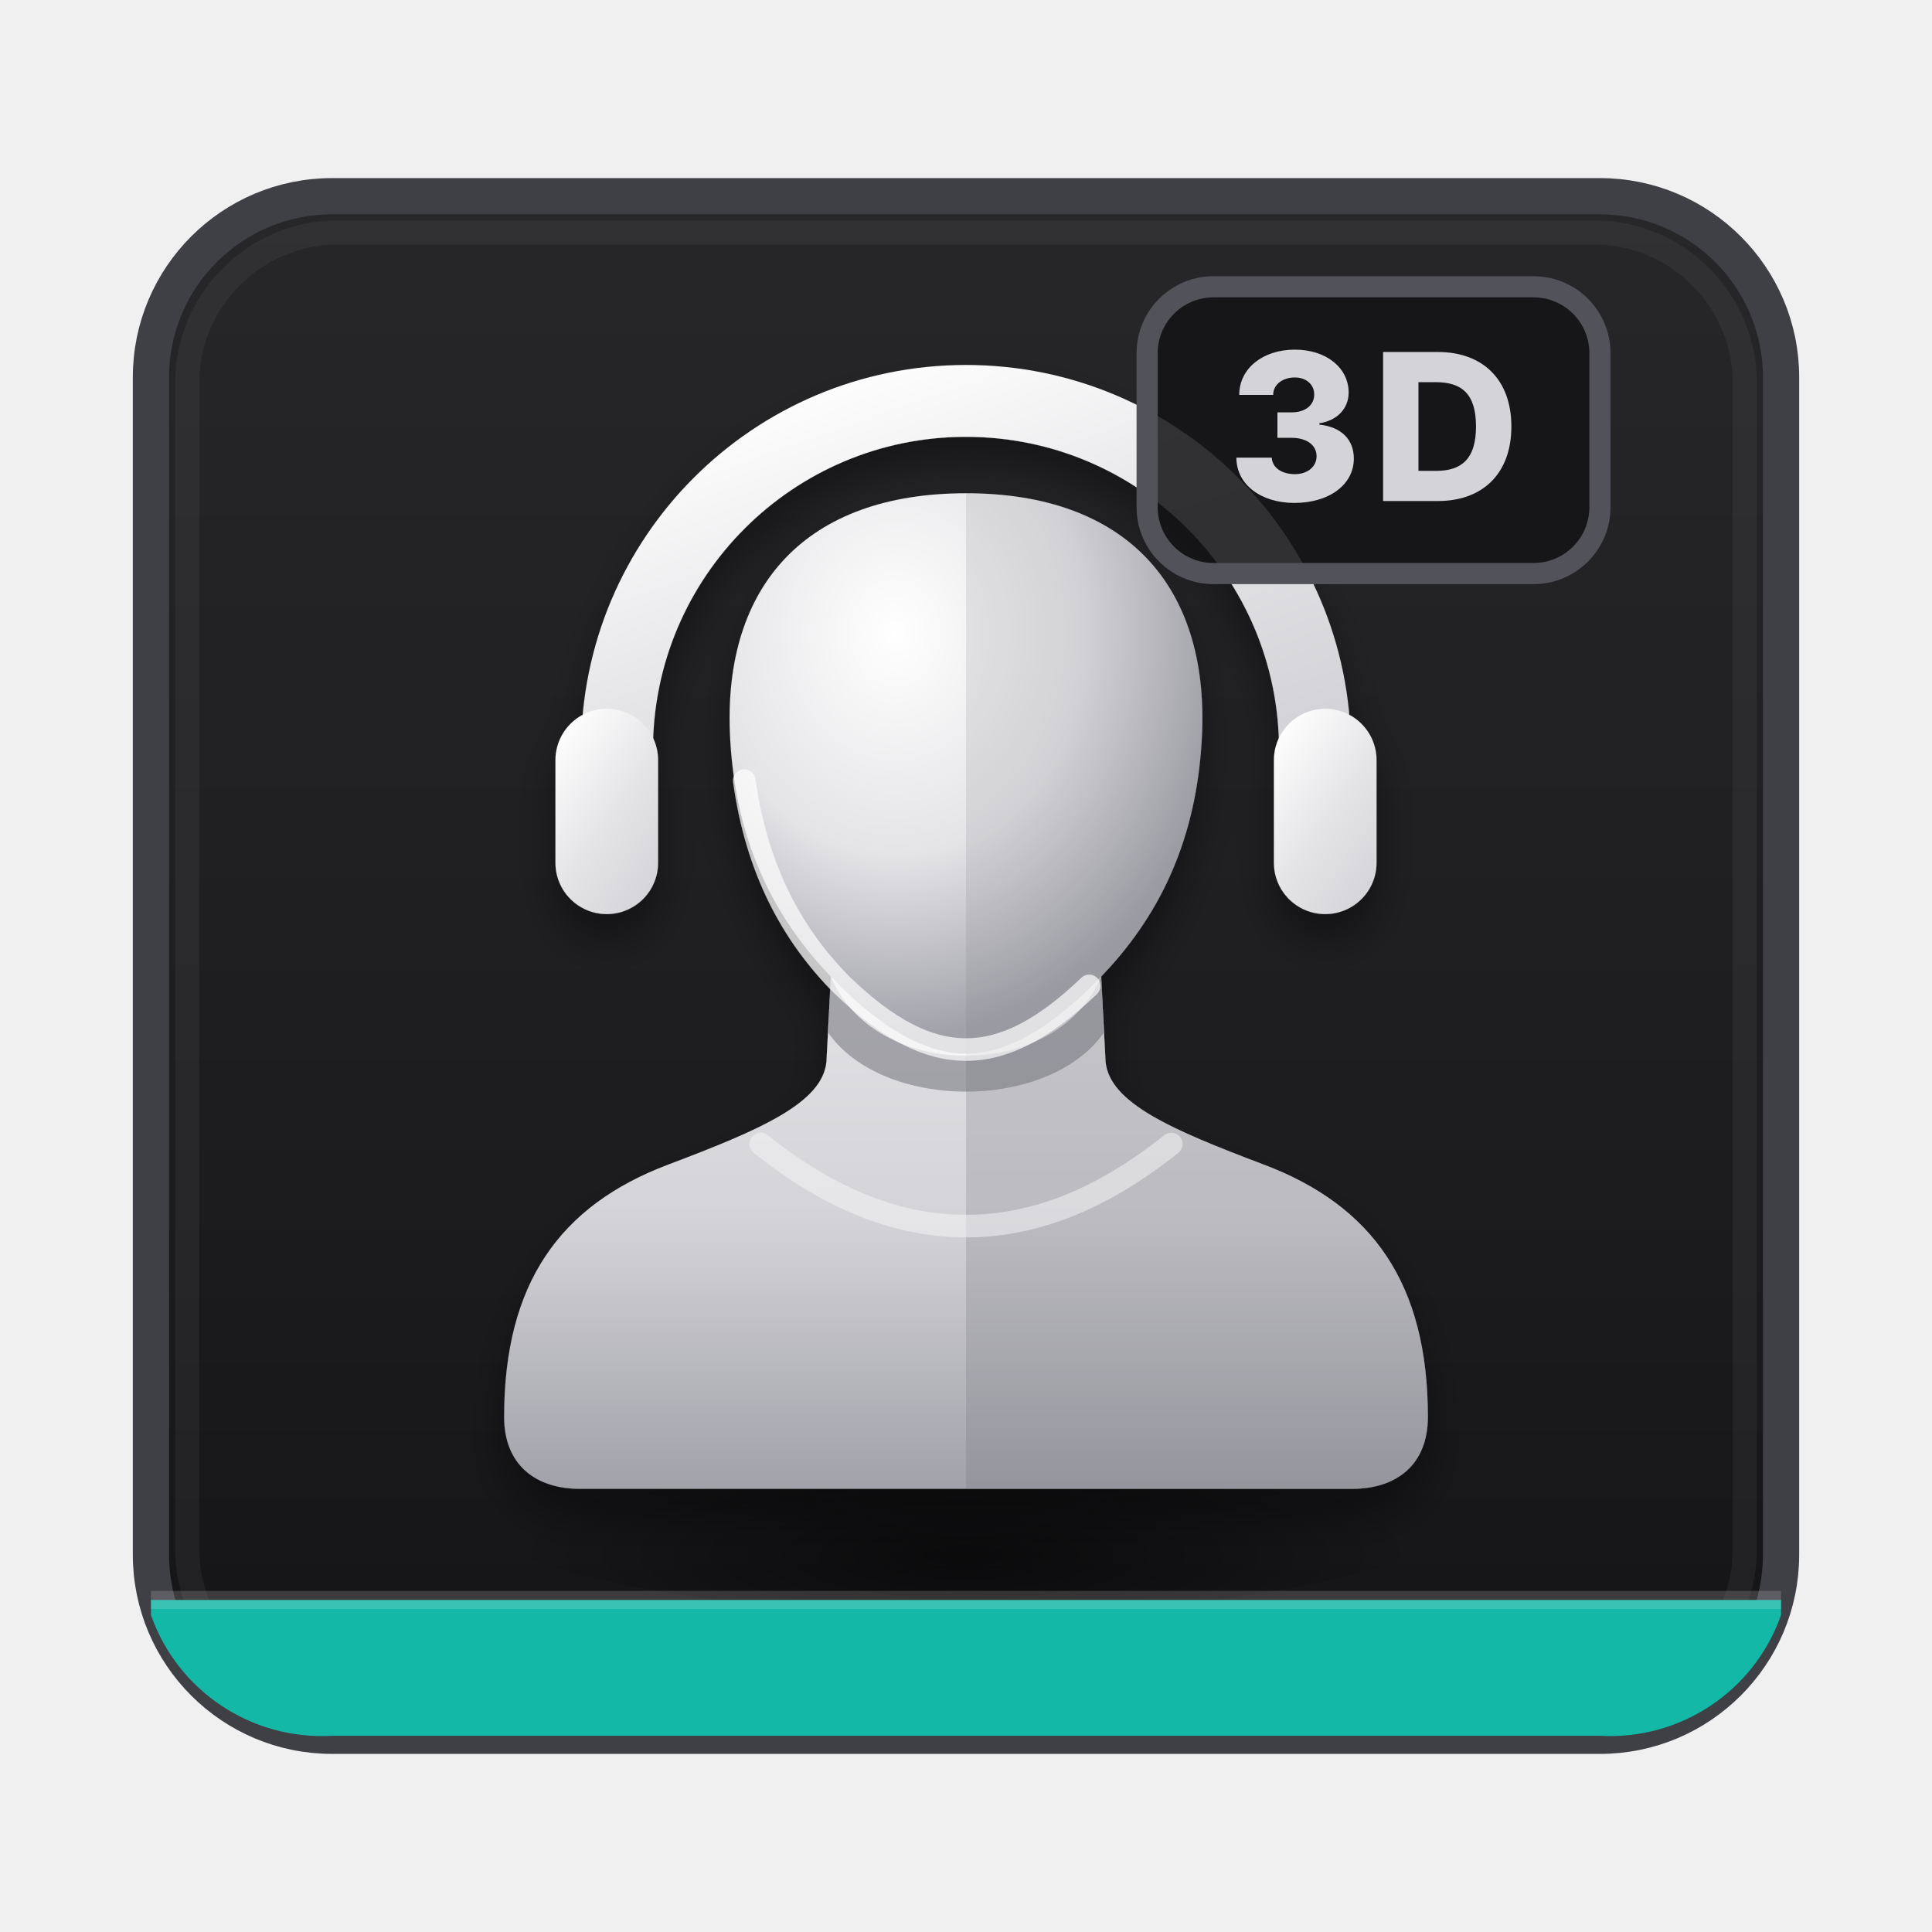
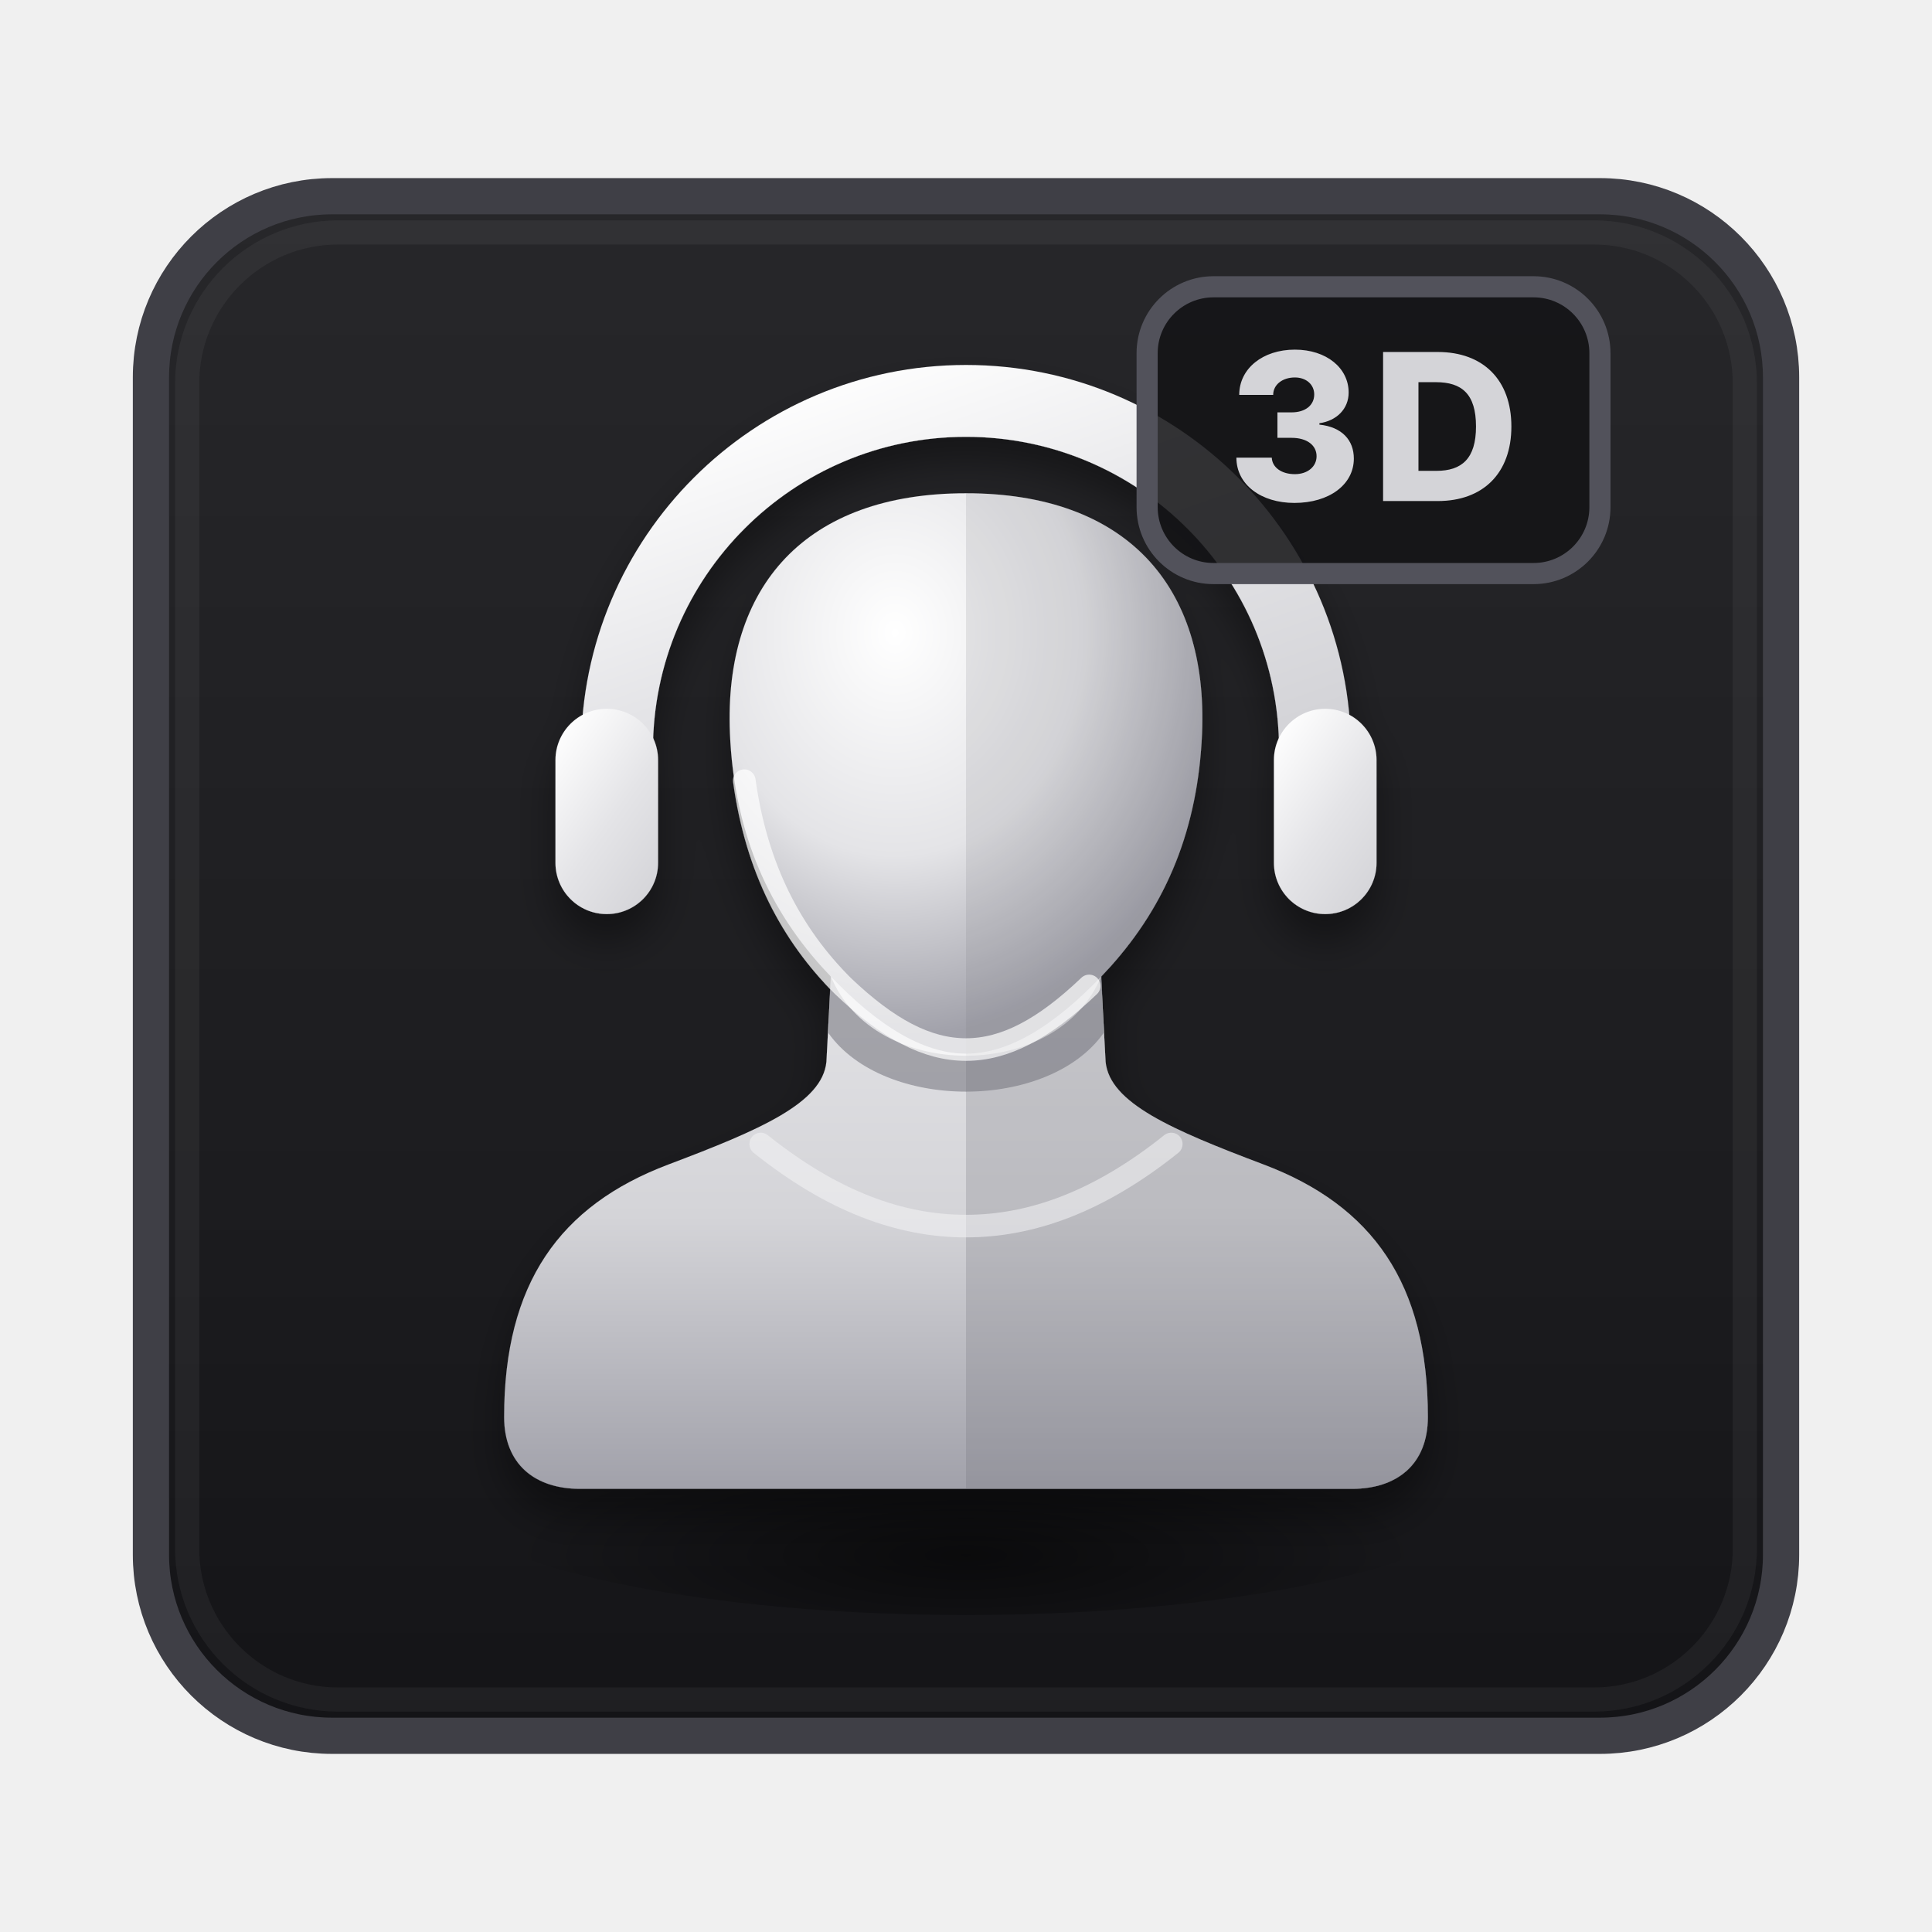
<svg xmlns="http://www.w3.org/2000/svg" viewBox="0 0 64 64" width="64" height="64">
  <defs>
    <linearGradient id="uv_bright" x1="0.15" y1="0" x2="0.85" y2="1">
      <stop offset="0%" stop-color="#FFFFFF" />
      <stop offset="55%" stop-color="#E4E4E7" />
      <stop offset="100%" stop-color="#D4D4D8" />
    </linearGradient>
    <linearGradient id="uv_mid" x1="0" y1="0" x2="0" y2="1">
      <stop offset="0%" stop-color="#E4E4E7" />
      <stop offset="50%" stop-color="#D4D4D8" />
      <stop offset="100%" stop-color="#A1A1AA" />
    </linearGradient>
    <linearGradient id="uv_slate" x1="0" y1="0" x2="0" y2="1">
      <stop offset="0%" stop-color="#D4D4D8" />
      <stop offset="100%" stop-color="#71717A" />
    </linearGradient>
    <linearGradient id="uv_dark" x1="0" y1="0" x2="0" y2="1">
      <stop offset="0%" stop-color="#71717A" />
      <stop offset="100%" stop-color="#3F3F46" />
    </linearGradient>
    <radialGradient id="uv_head_lit" cx="35%" cy="25%" r="72%">
      <stop offset="0%" stop-color="#FFFFFF" />
      <stop offset="55%" stop-color="#E4E4E7" />
      <stop offset="100%" stop-color="#A1A1AA" />
    </radialGradient>
    <radialGradient id="uv_sphere" cx="35%" cy="30%" r="68%">
      <stop offset="0%" stop-color="#FFFFFF" />
      <stop offset="48%" stop-color="#D4D4D8" />
      <stop offset="100%" stop-color="#71717A" />
    </radialGradient>
    <linearGradient id="card_bg" x1="0" y1="0" x2="0" y2="1">
      <stop offset="0%" stop-color="#27272A" />
      <stop offset="65%" stop-color="#1C1C1F" />
      <stop offset="100%" stop-color="#141417" />
    </linearGradient>
    <radialGradient id="card_floor" cx="50%" cy="78%" r="42%">
      <stop offset="0%" stop-color="#000000" stop-opacity="0.55" />
      <stop offset="100%" stop-color="#000000" stop-opacity="0" />
    </radialGradient>
    <filter id="soft_drop" x="-12%" y="-12%" width="124%" height="124%">
      <feDropShadow dx="0" dy="1.3" stdDeviation="1.0" flood-color="#000000" flood-opacity="0.40" />
    </filter>
  </defs>
  <rect x="5" y="6.5" width="54" height="51" rx="6" fill="url(#card_bg)" stroke="#3F3F46" stroke-width="1.2" />
  <rect x="6.2" y="7.7" width="51.6" height="48.6" rx="5" fill="none" stroke="#FFFFFF" stroke-opacity="0.05" stroke-width="0.8" />
  <ellipse cx="32" cy="49" rx="18" ry="4.5" fill="url(#card_floor)" />
  <g transform="translate(32, 33) scale(0.68) translate(-32, -32)" filter="url(#soft_drop)">
    <path d="M 25.5 29.5 L 25.2 35.2 C 25.0 37.2, 22.0 38.5, 17.5 40.2 C 12.2 42.2, 9.5 46.0, 9.5 52.5 C 9.5 54.8, 11.0 56.0, 13.2 56.0 L 50.8 56.0 C 53.0 56.0, 54.5 54.8, 54.5 52.5 C 54.5 46.0, 51.8 42.2, 46.5 40.2 C 42.0 38.5, 39.0 37.2, 38.8 35.2 L 38.5 29.5 Z" fill="url(#uv_mid)" />
    <path d="M 32 29.5 L 38.5 29.5 L 38.8 35.2 C 39.0 37.2, 42.0 38.5, 46.5 40.2 C 51.8 42.2, 54.5 46.0, 54.5 52.5 C 54.5 54.8, 53.0 56.0, 50.8 56.0 L 32 56.0 Z" fill="#71717A" fill-opacity="0.25" />
    <path d="M 25.4 31.0 C 27.5 36.2, 36.5 36.2, 38.6 31.0 L 38.7 33.8 C 36.0 37.6, 28.0 37.6, 25.3 33.8 Z" fill="#71717A" fill-opacity="0.55" />
    <path d="M 22.0 39.2 C 25.5 42.0, 28.8 43.2, 32 43.2 C 35.2 43.2, 38.5 42.0, 42.0 39.2" fill="none" stroke="#F4F4F5" stroke-width="1.1" stroke-opacity="0.55" stroke-linecap="round" />
    <path d="M 32 7.5 C 39.8 7.5, 43.8 12.0, 43.5 19.2 C 43.3 23.8, 41.8 27.5, 39.0 30.6 C 36.8 33.0, 34.4 34.8, 32 34.8 C 29.6 34.8, 27.2 33.0, 25.0 30.6 C 22.2 27.5, 20.7 23.8, 20.5 19.2 C 20.2 12.0, 24.2 7.5, 32 7.5 Z" fill="url(#uv_head_lit)" />
    <path d="M 32 7.5 C 39.8 7.5, 43.8 12.0, 43.5 19.2 C 43.3 23.8, 41.8 27.5, 39.0 30.6 C 36.8 33.0, 34.4 34.8, 32 34.8 Z" fill="#71717A" fill-opacity="0.16" />
    <path d="M 21.2 21.5 C 21.8 25.8, 23.5 29.0, 26.0 31.5 C 28.2 33.6, 30.1 34.6, 32 34.6 C 33.9 34.6, 35.8 33.6, 38.0 31.5" fill="none" stroke="#FFFFFF" stroke-width="1.1" stroke-opacity="0.7" stroke-linecap="round" />
    <path d="M 15 20 A 17 17 0 0 1 49 20" fill="none" stroke="url(#uv_bright)" stroke-width="3.5" stroke-linecap="round" />
    <rect x="12" y="18" width="5" height="10" rx="2.5" fill="url(#uv_bright)" />
    <rect x="47" y="18" width="5" height="10" rx="2.5" fill="url(#uv_bright)" />
  </g>
  <rect x="38" y="9.5" width="15" height="9.5" rx="2.2" fill="#141417" fill-opacity="0.86" stroke="#52525B" stroke-width="0.7" />
  <text x="45.5" y="16.6" font-family="Segoe UI, Inter, Arial, sans-serif" font-size="6.8" font-weight="800" fill="#D4D4D8" text-anchor="middle" letter-spacing="0.3">3D</text>
-   <path d="M 5 53.5 A 6 6 0 0 0 11 57.5 L 53 57.5 A 6 6 0 0 0 59 53.5 L 59 53 L 5 53 Z" fill="#14B8A6" />
-   <line x1="5" y1="53" x2="59" y2="53" stroke="#FFFFFF" stroke-opacity="0.16" stroke-width="0.6" />
</svg>
